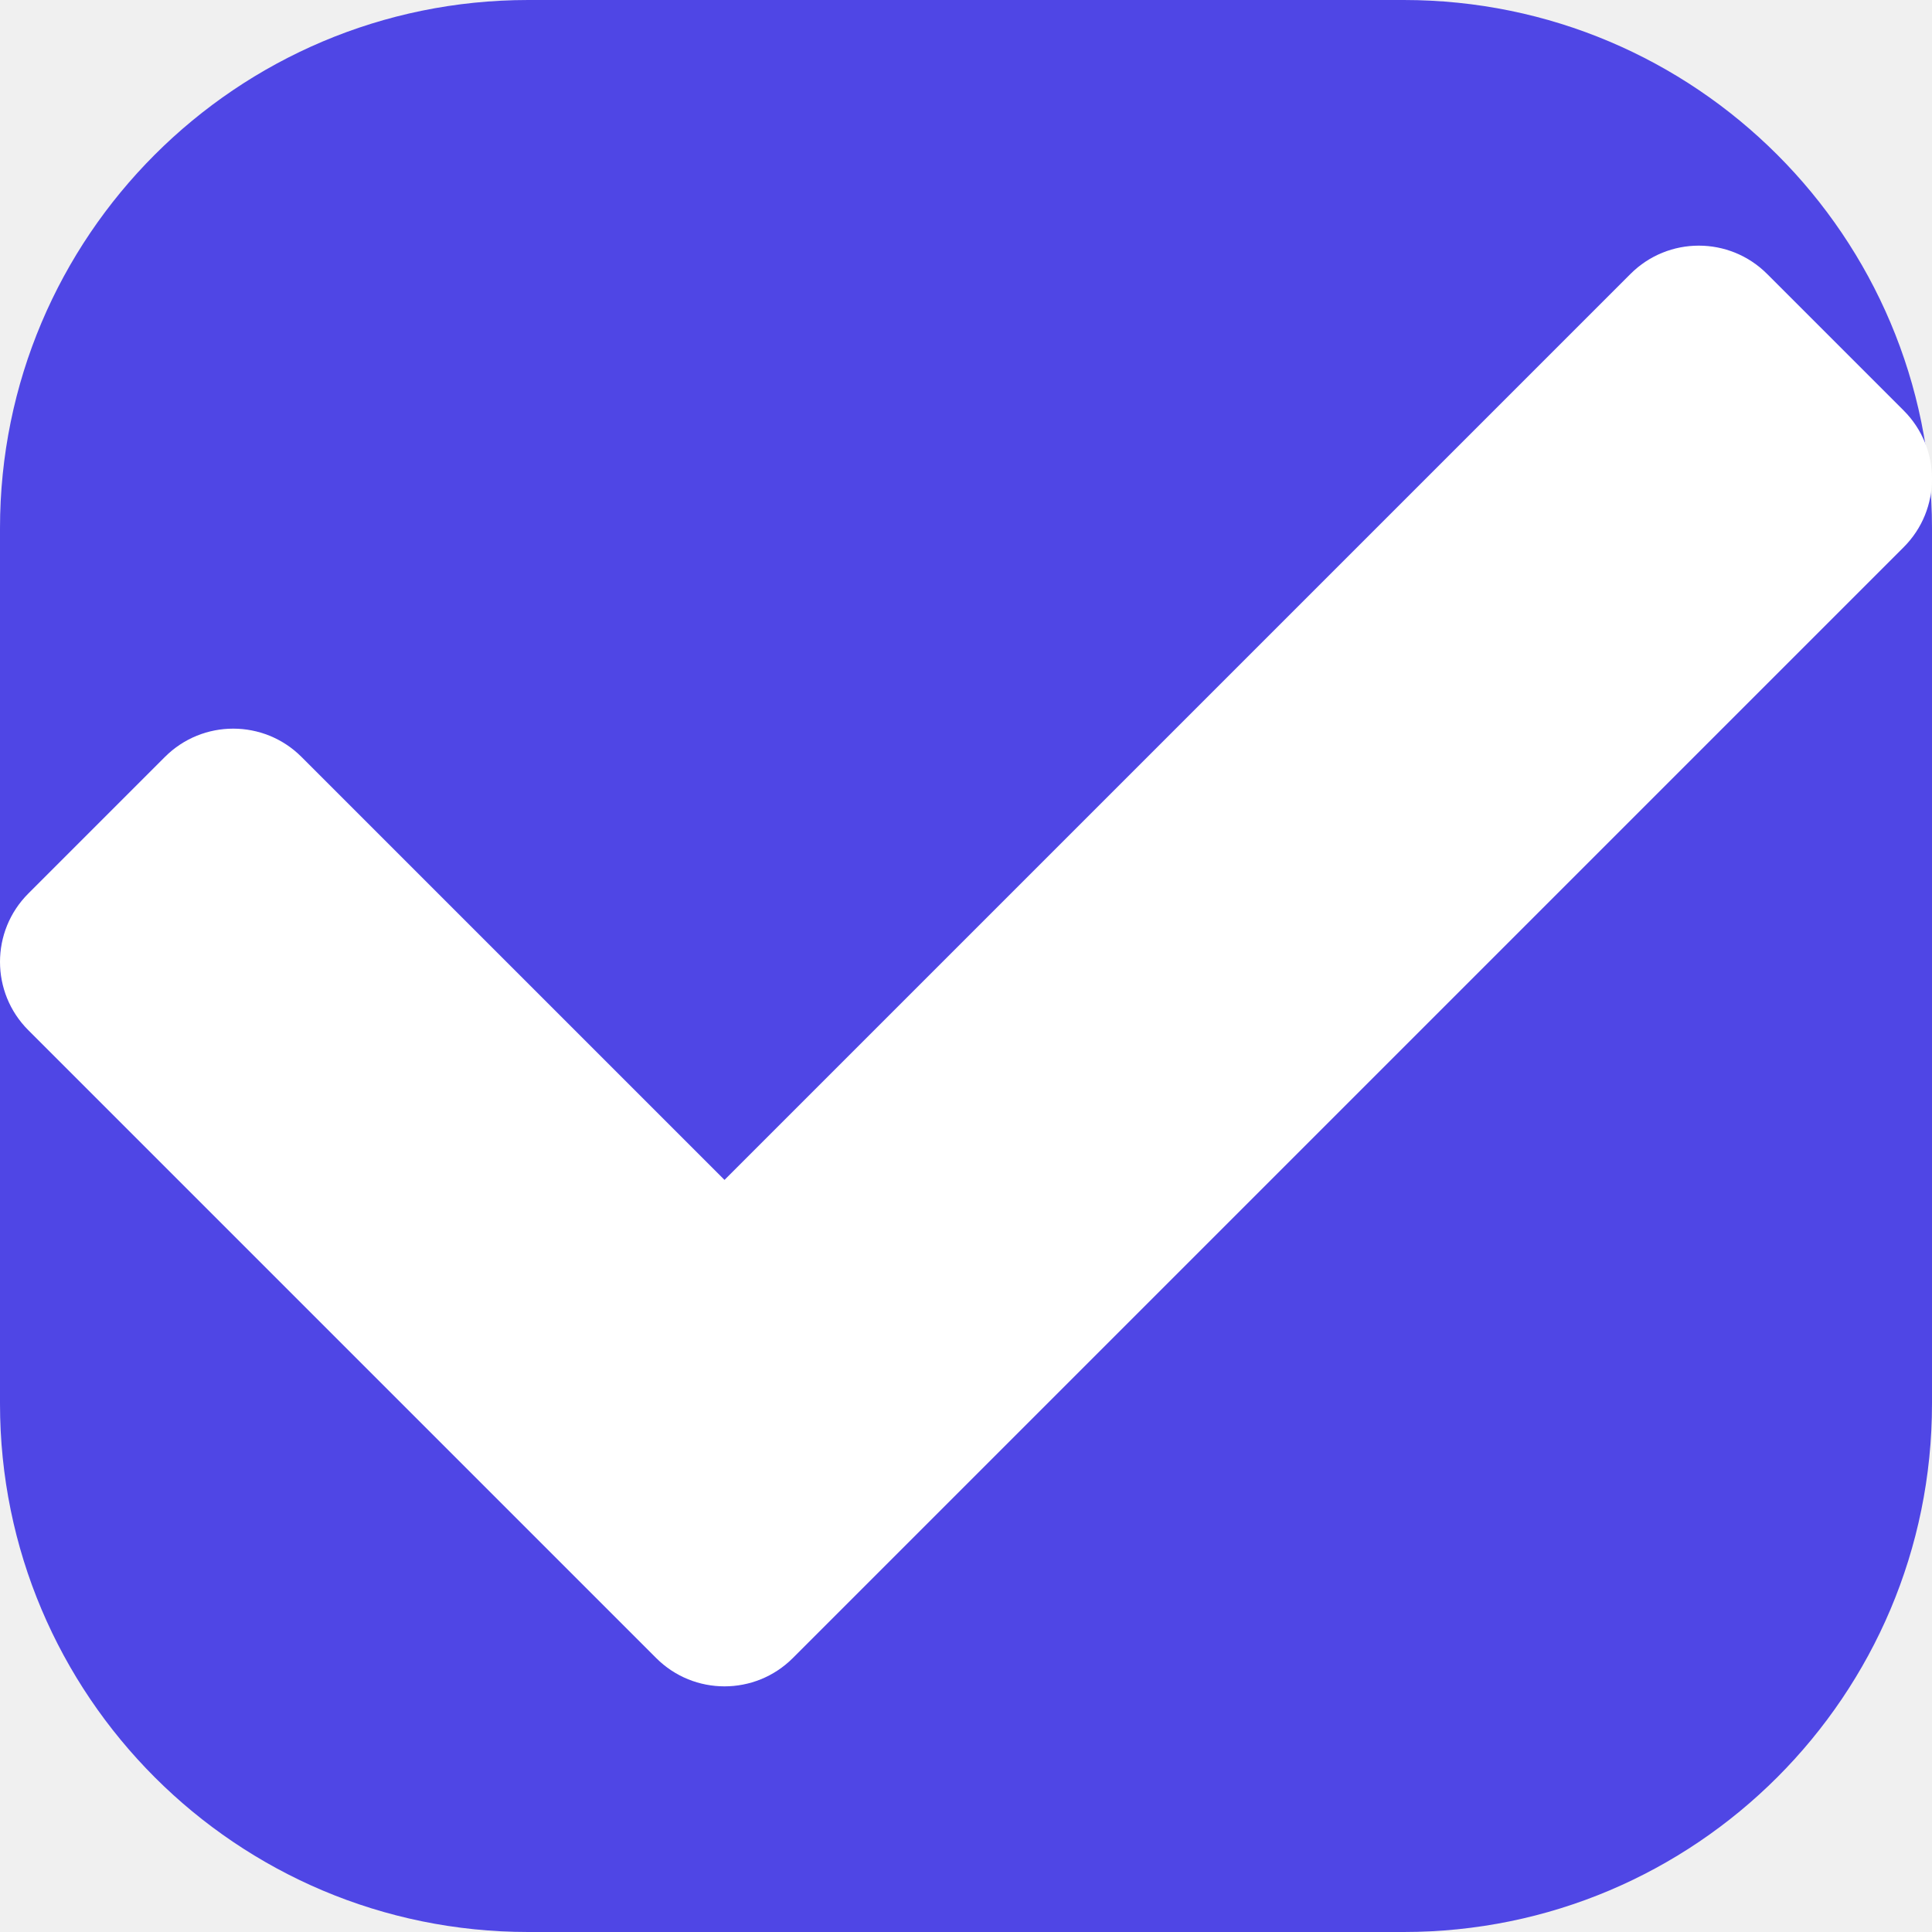
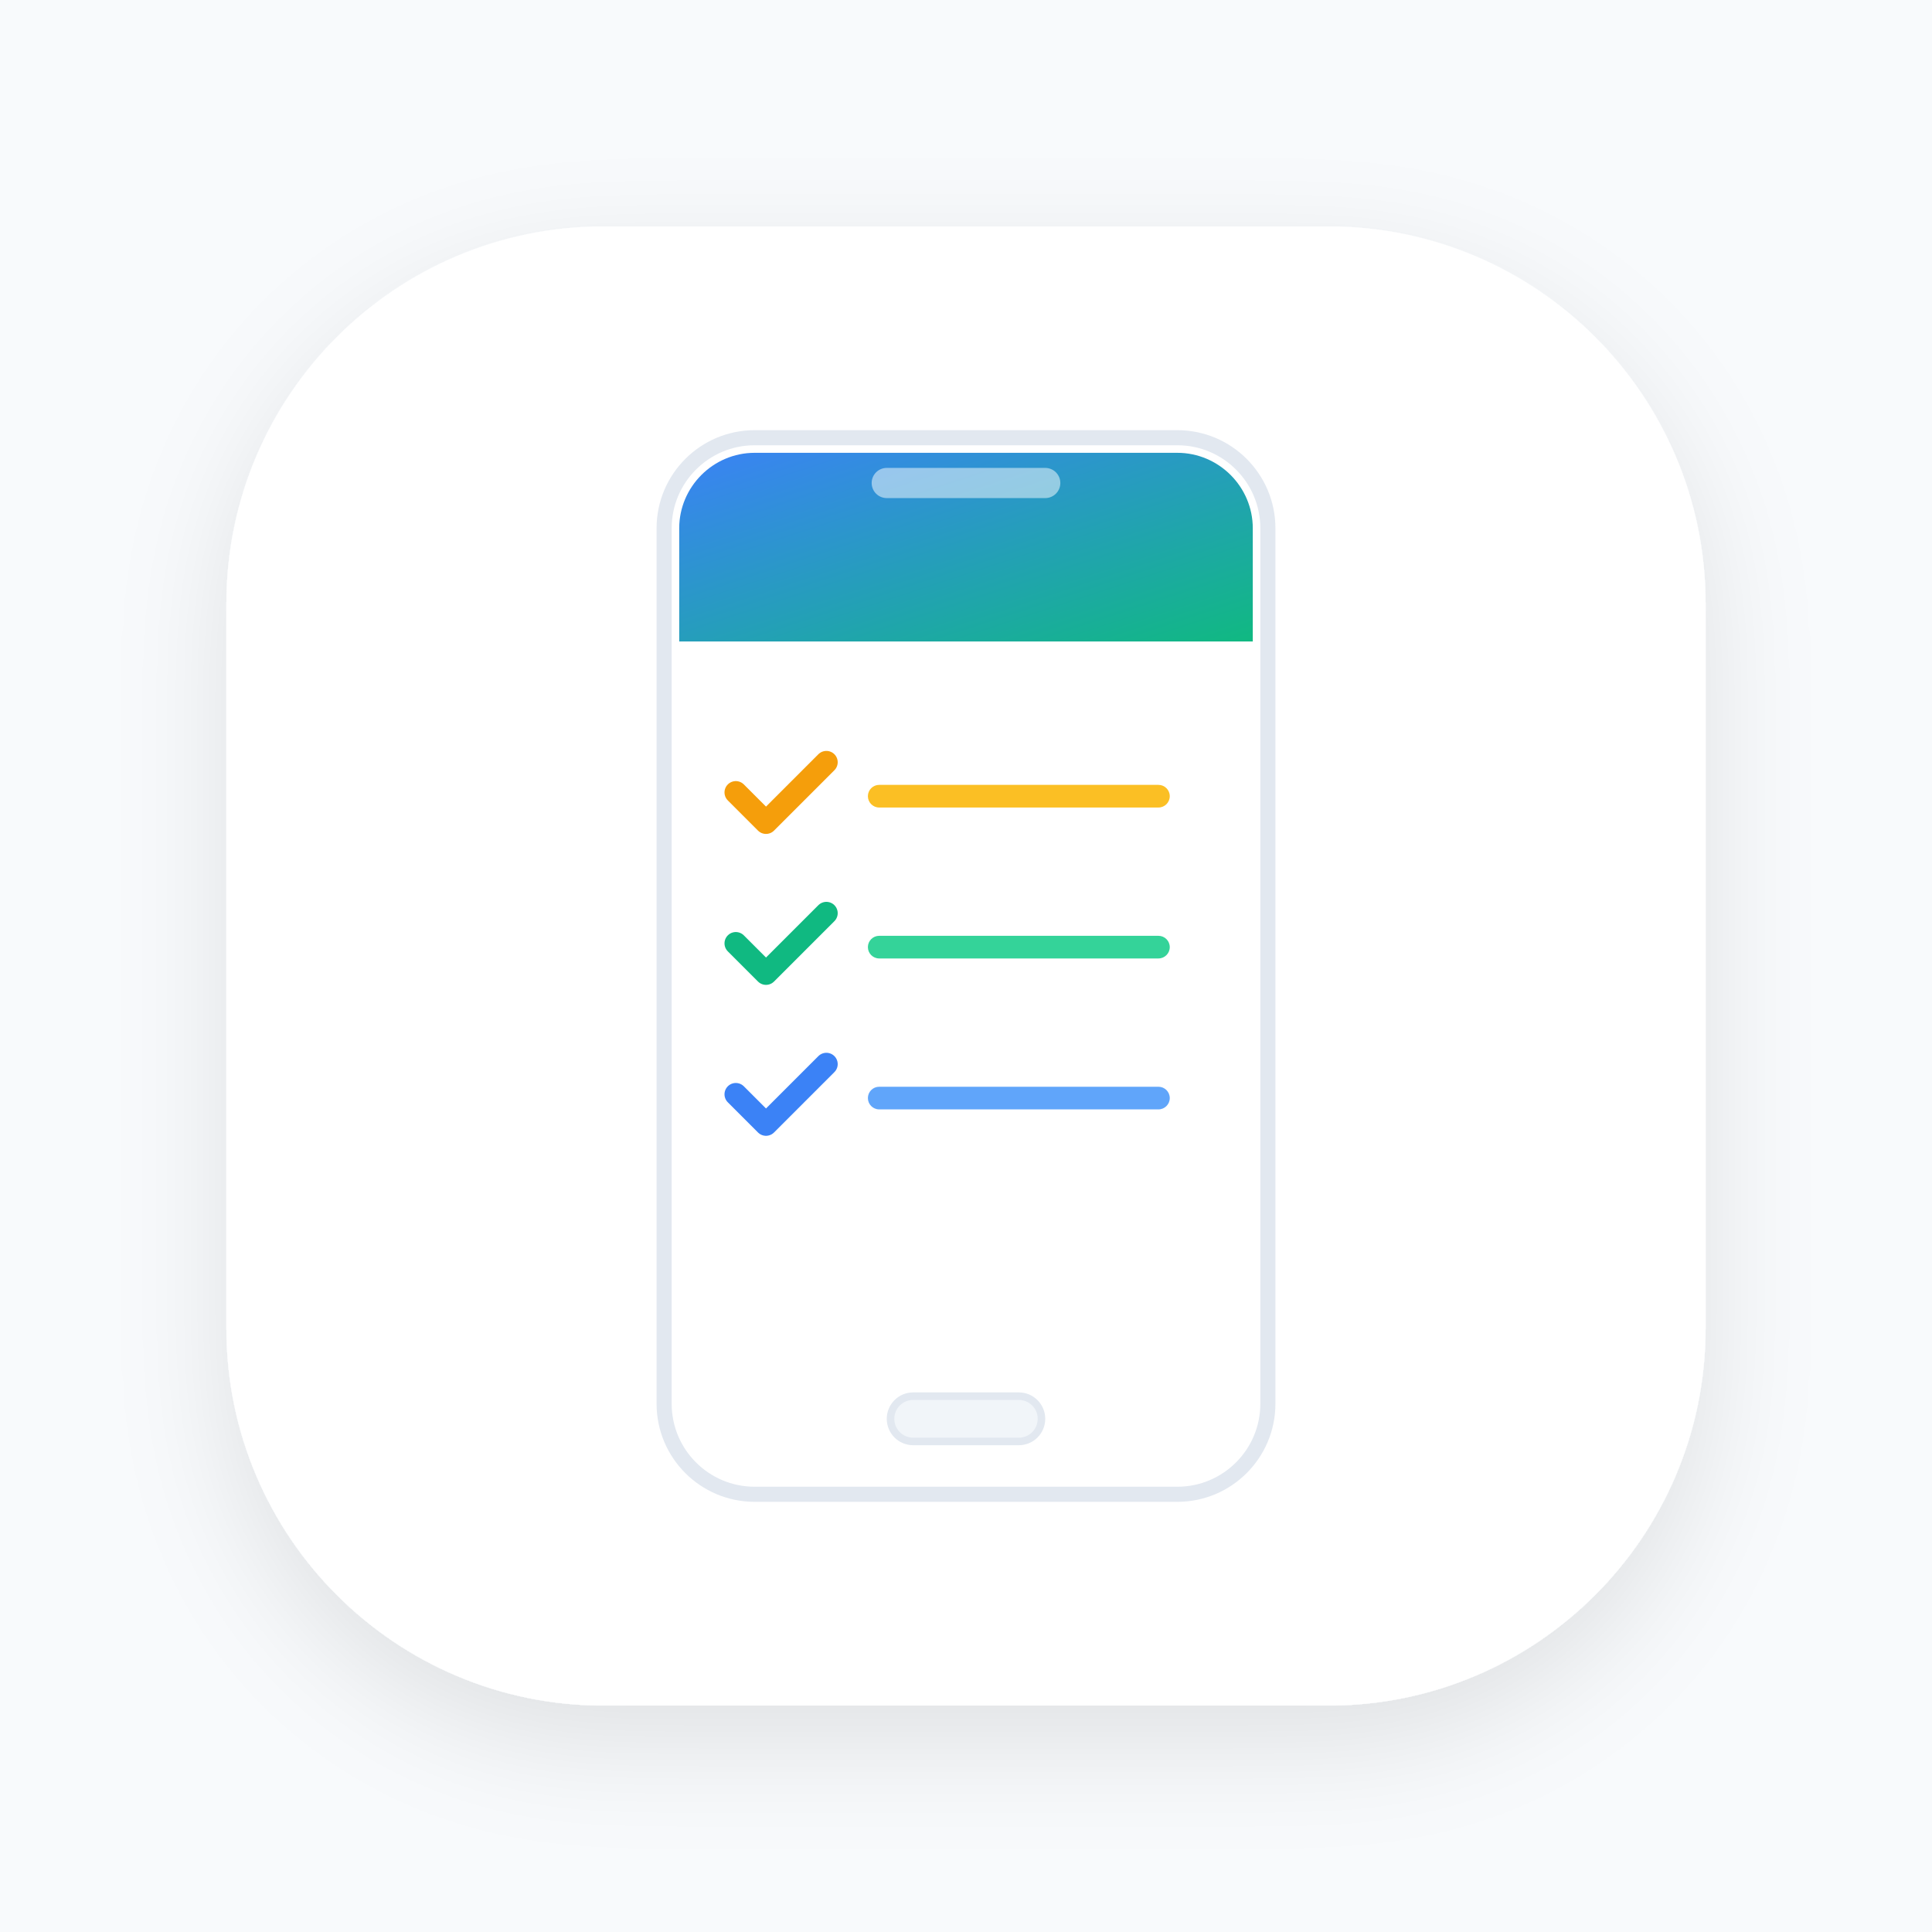
<svg xmlns="http://www.w3.org/2000/svg" viewBox="0 0 512 512">
-   <rect width="512" height="512" rx="140" fill="#4f46e5" />
-   <path d="M173.898 439.404l-166.4-166.4c-9.997-9.997-9.997-26.206 0-36.203l36.203-36.204c9.997-9.998 26.207-9.998 36.204 0L192 312.69 432.095 72.596c9.997-9.997 26.207-9.997 36.204 0l36.203 36.204c9.997 9.997 9.997 26.206 0 36.204l-294.4 294.401c-9.998 9.997-26.207 9.997-36.204-.001z" fill="#ffffff" />
+   <defs>
+     <linearGradient id="phoneGrad" x1="0%" y1="0%" x2="100%" y2="100%">
+       <stop offset="0%" style="stop-color:#3b82f6;stop-opacity:1" />
+       <stop offset="100%" style="stop-color:#10b981;stop-opacity:1" />
+     </linearGradient>
+     <filter id="shadow" x="-20%" y="-20%" width="140%" height="140%">
+       <feDropShadow dx="0" dy="10" stdDeviation="15" flood-color="#000" flood-opacity="0.1" />
+     </filter>
+   </defs>
+   <rect width="512" height="512" fill="#f8fafc" />
+   <rect x="60" y="60" width="392" height="392" rx="100" fill="#ffffff" filter="url(#shadow)" />
+   <rect x="176" y="116" width="160" height="280" rx="24" fill="#ffffff" stroke="#e2e8f0" stroke-width="4" />
+   <path d="M180 140c0-11 9-20 20-20h112c11 0 20 9 20 20v30H180v-30z" fill="url(#phoneGrad)" />
+   <rect x="231" y="124" width="50" height="8" rx="4" fill="#ffffff" opacity="0.5" />
+   <path d="M195 210l8 8 16-16" stroke="#f59e0b" stroke-width="6" stroke-linecap="round" stroke-linejoin="round" fill="none" />
+   <rect x="230" y="208" width="80" height="6" rx="3" fill="#fbbf24" />
+   <path d="M195 250l8 8 16-16" stroke="#10b981" stroke-width="6" stroke-linecap="round" stroke-linejoin="round" fill="none" />
+   <rect x="230" y="248" width="80" height="6" rx="3" fill="#34d399" />
+   <path d="M195 290l8 8 16-16" stroke="#3b82f6" stroke-width="6" stroke-linecap="round" stroke-linejoin="round" fill="none" />
+   <rect x="230" y="288" width="80" height="6" rx="3" fill="#60a5fa" />
+   <rect x="236" y="370" width="40" height="12" rx="6" fill="#f1f5f9" stroke="#e2e8f0" stroke-width="2" />
</svg>
